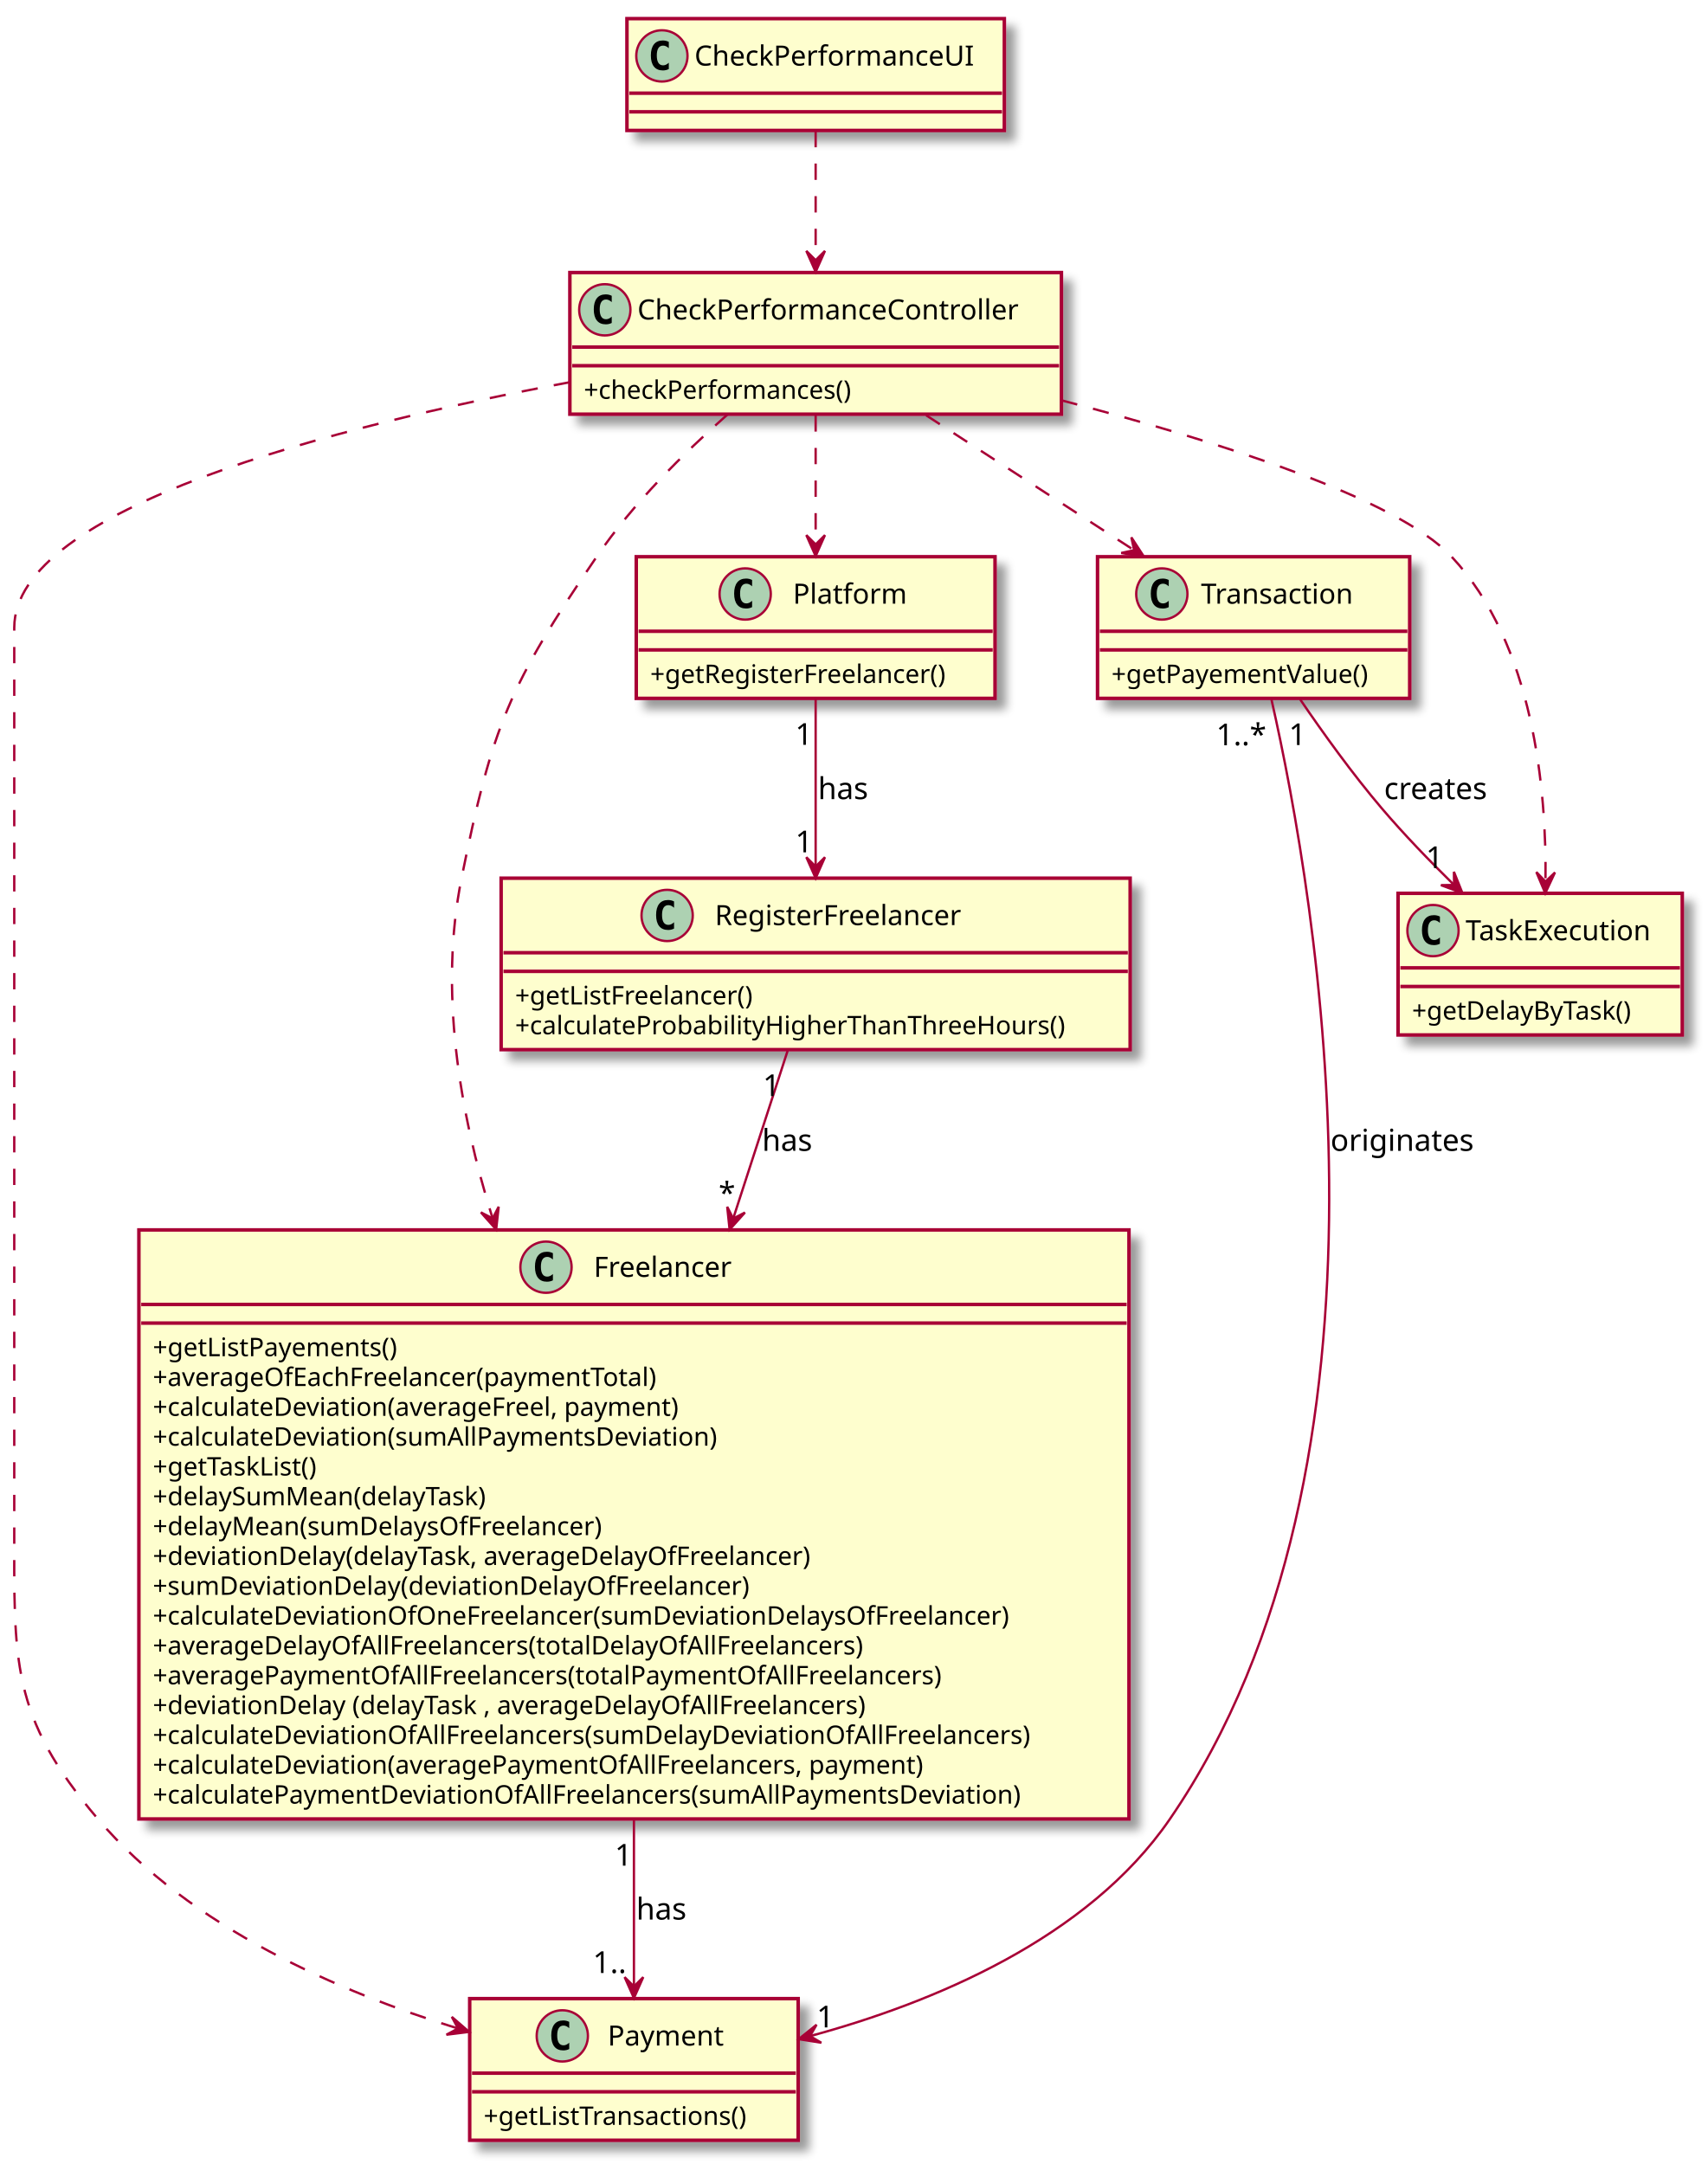
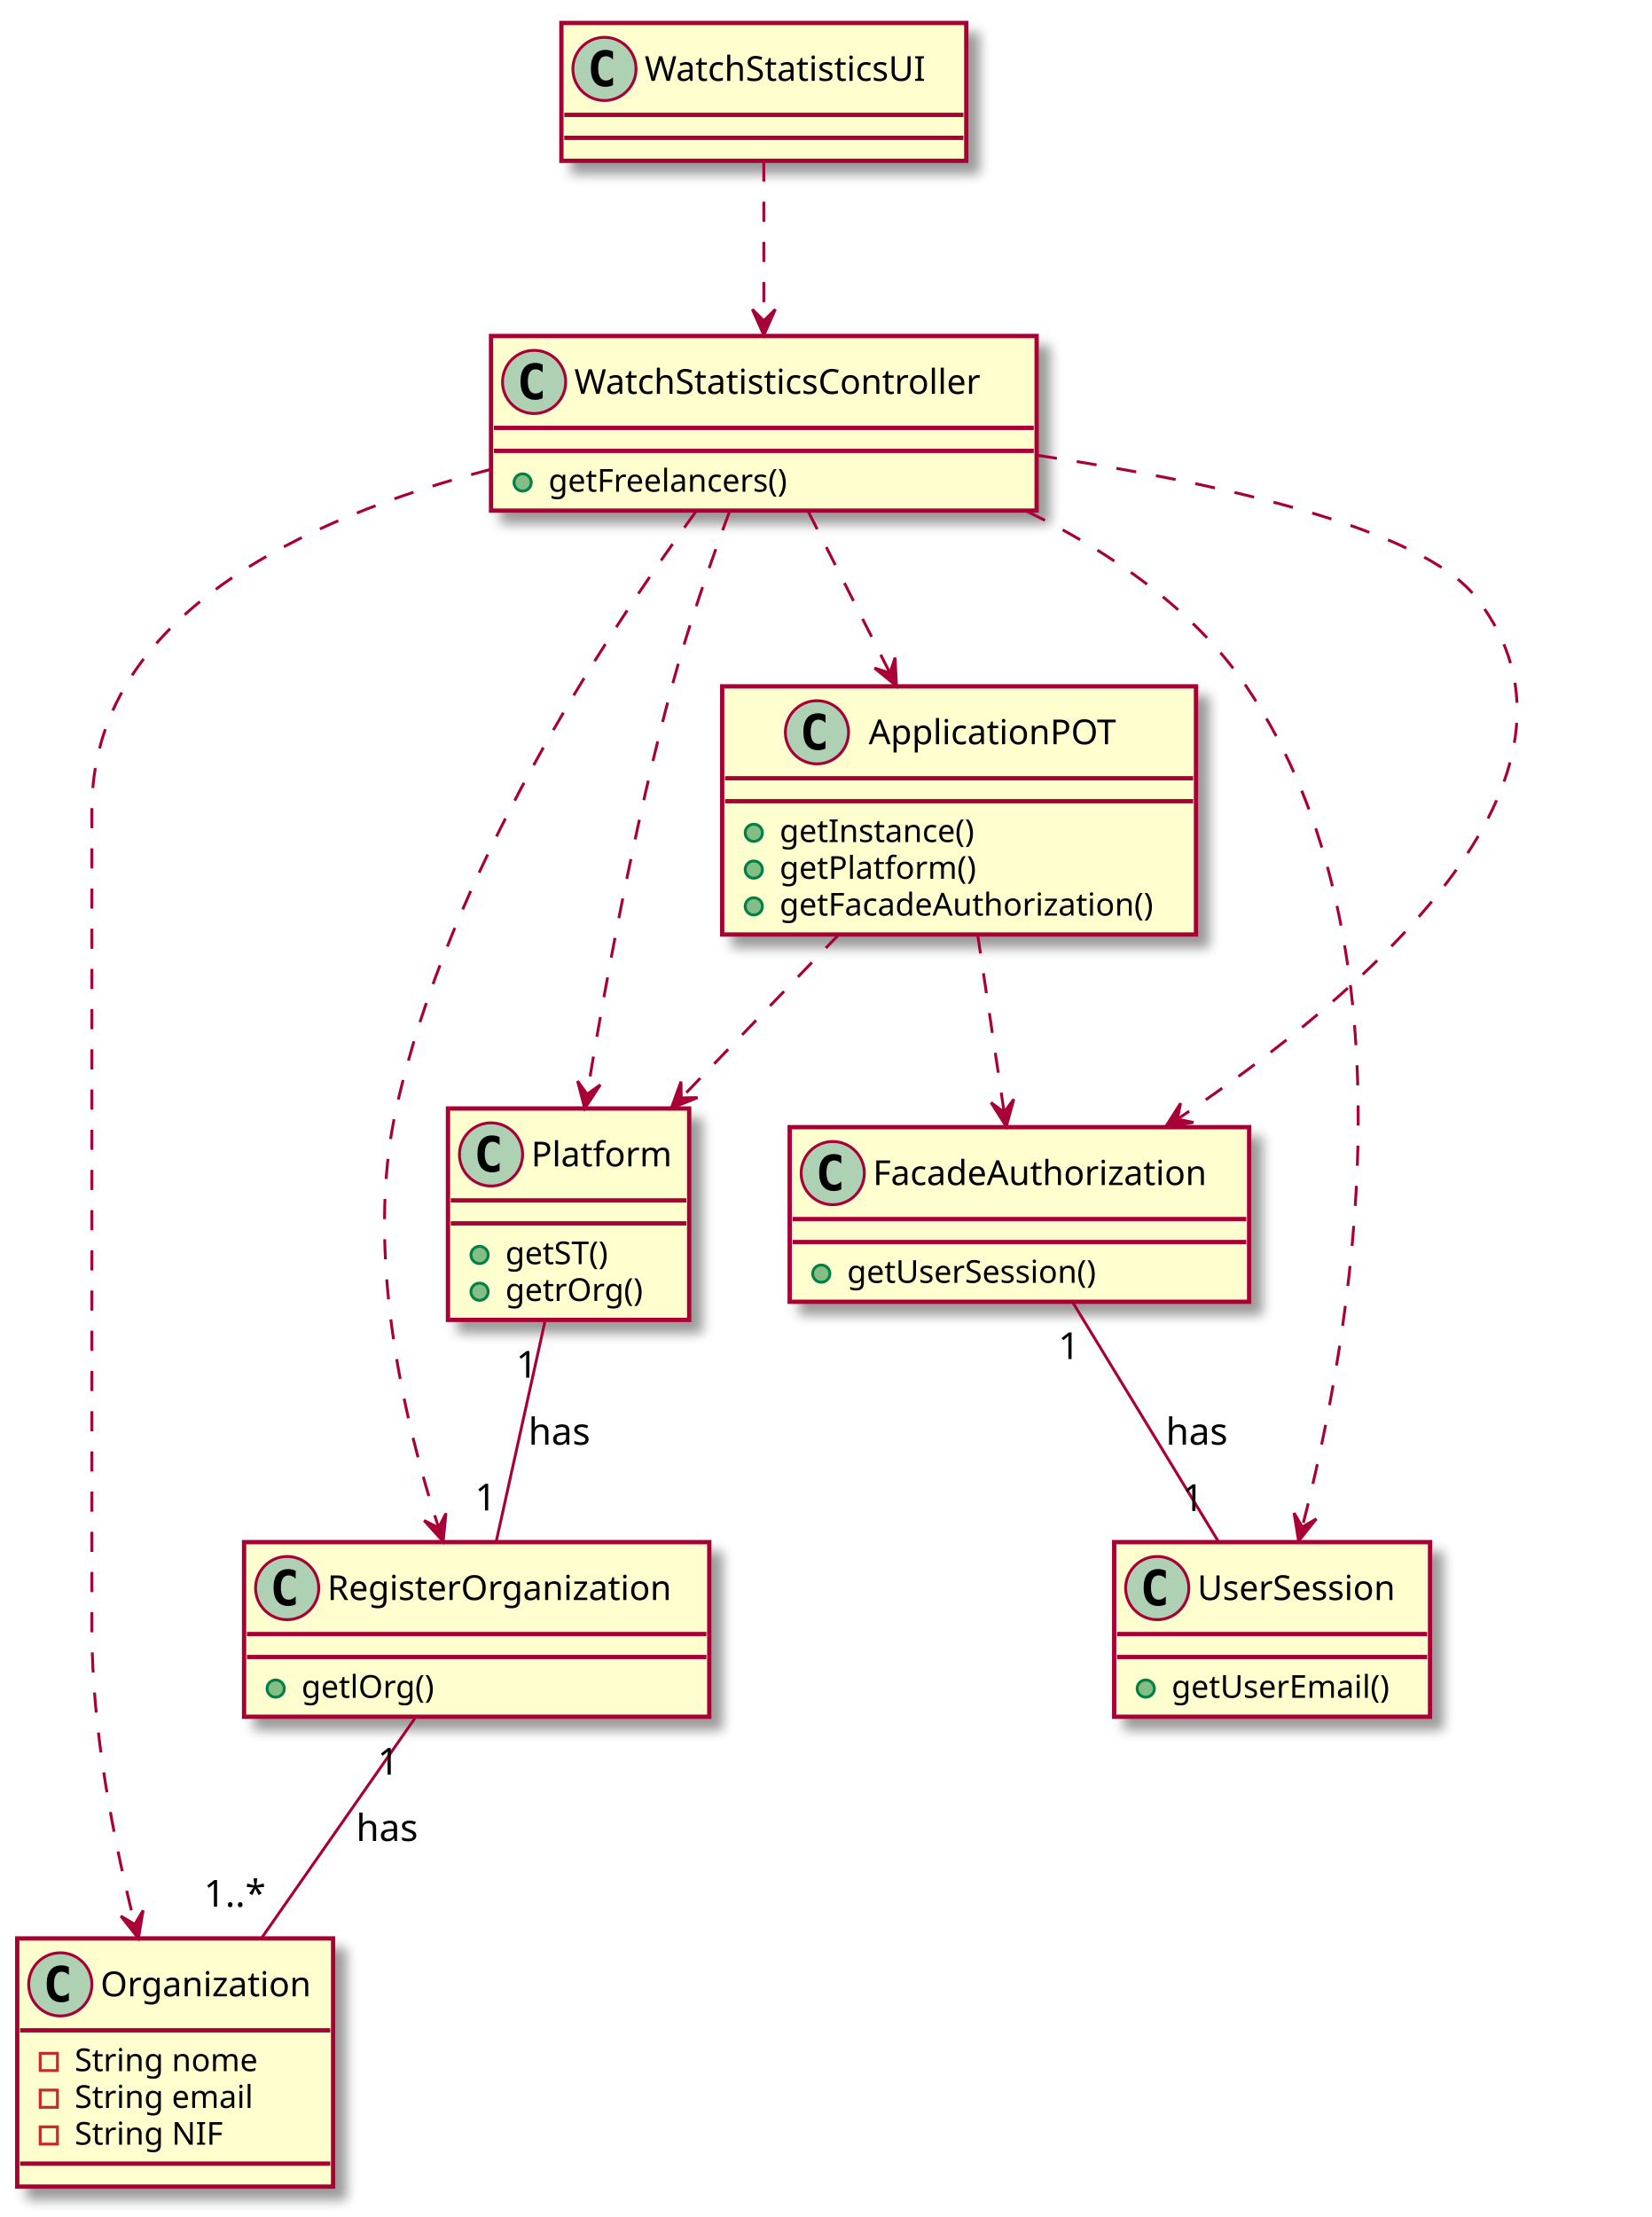
- <svg xmlns="http://www.w3.org/2000/svg" contentScriptType="application/ecmascript" contentStyleType="text/css" height="929px" preserveAspectRatio="none" style="width:733px;height:929px;" version="1.1" viewBox="0 0 733 929" width="733px" zoomAndPan="magnify">
+ <svg xmlns="http://www.w3.org/2000/svg" contentScriptType="application/ecmascript" contentStyleType="text/css" height="772px" preserveAspectRatio="none" style="width:575px;height:772px;" version="1.1" viewBox="0 0 575 772" width="575px" zoomAndPan="magnify">
  <defs>
-     <filter height="300%" id="fhazi35cnvk7c" width="300%" x="-1" y="-1">
+     <filter height="300%" id="f1kjpaktyx1qmf" width="300%" x="-1" y="-1">
      <feGaussianBlur result="blurOut" stdDeviation="2.0" />
      <feColorMatrix in="blurOut" result="blurOut2" type="matrix" values="0 0 0 0 0 0 0 0 0 0 0 0 0 0 0 0 0 0 .4 0" />
      <feOffset dx="4.0" dy="4.0" in="blurOut2" result="blurOut3" />
      <feBlend in="SourceGraphic" in2="blurOut3" mode="normal" />
    </filter>
  </defs>
  <g>
-     <rect fill="#FEFECE" filter="url(#fhazi35cnvk7c)" height="48" id="CheckPerformanceUI" style="stroke: #A80036; stroke-width: 1.5;" width="162" x="269.119" y="8" />
-     <ellipse cx="284.119" cy="24" fill="#ADD1B2" rx="11" ry="11" style="stroke: #A80036; stroke-width: 1.0;" />
-     <path d="M287.087,29.641 Q286.509,29.938 285.869,30.086 Q285.228,30.234 284.525,30.234 Q282.025,30.234 280.705,28.586 Q279.384,26.938 279.384,23.812 Q279.384,20.688 280.705,19.031 Q282.025,17.375 284.525,17.375 Q285.228,17.375 285.877,17.531 Q286.525,17.688 287.087,17.984 L287.087,20.703 Q286.462,20.125 285.869,19.852 Q285.275,19.578 284.65,19.578 Q283.306,19.578 282.619,20.648 Q281.931,21.719 281.931,23.812 Q281.931,25.906 282.619,26.977 Q283.306,28.047 284.65,28.047 Q285.275,28.047 285.869,27.773 Q286.462,27.5 287.087,26.922 L287.087,29.641 Z " />
-     <text fill="#000000" font-family="sans-serif" font-size="12" lengthAdjust="spacingAndGlyphs" textLength="130" x="298.119" y="28.154">CheckPerformanceUI</text>
-     <line style="stroke: #A80036; stroke-width: 1.5;" x1="270.119" x2="430.119" y1="40" y2="40" />
-     <line style="stroke: #A80036; stroke-width: 1.5;" x1="270.119" x2="430.119" y1="48" y2="48" />
-     <rect fill="#FEFECE" filter="url(#fhazi35cnvk7c)" height="60.805" id="CheckPerformanceController" style="stroke: #A80036; stroke-width: 1.5;" width="211" x="244.619" y="117" />
-     <ellipse cx="259.619" cy="133" fill="#ADD1B2" rx="11" ry="11" style="stroke: #A80036; stroke-width: 1.0;" />
-     <path d="M262.587,138.641 Q262.009,138.938 261.369,139.086 Q260.728,139.234 260.025,139.234 Q257.525,139.234 256.205,137.586 Q254.884,135.938 254.884,132.812 Q254.884,129.688 256.205,128.031 Q257.525,126.375 260.025,126.375 Q260.728,126.375 261.377,126.531 Q262.025,126.688 262.587,126.984 L262.587,129.703 Q261.962,129.125 261.369,128.852 Q260.775,128.578 260.15,128.578 Q258.806,128.578 258.119,129.648 Q257.431,130.719 257.431,132.812 Q257.431,134.906 258.119,135.977 Q258.806,137.047 260.15,137.047 Q260.775,137.047 261.369,136.773 Q261.962,136.5 262.587,135.922 L262.587,138.641 Z " />
-     <text fill="#000000" font-family="sans-serif" font-size="12" lengthAdjust="spacingAndGlyphs" textLength="179" x="273.619" y="137.154">CheckPerformanceController</text>
-     <line style="stroke: #A80036; stroke-width: 1.5;" x1="245.619" x2="454.619" y1="149" y2="149" />
-     <line style="stroke: #A80036; stroke-width: 1.5;" x1="245.619" x2="454.619" y1="157" y2="157" />
-     <text fill="#000000" font-family="sans-serif" font-size="11" lengthAdjust="spacingAndGlyphs" textLength="129" x="250.619" y="171.21">+checkPerformances()</text>
-     <rect fill="#FEFECE" filter="url(#fhazi35cnvk7c)" height="60.805" id="Platform" style="stroke: #A80036; stroke-width: 1.5;" width="154" x="273.119" y="239" />
-     <ellipse cx="319.869" cy="255" fill="#ADD1B2" rx="11" ry="11" style="stroke: #A80036; stroke-width: 1.0;" />
-     <path d="M322.837,260.641 Q322.259,260.938 321.619,261.086 Q320.978,261.234 320.275,261.234 Q317.775,261.234 316.455,259.586 Q315.134,257.938 315.134,254.812 Q315.134,251.688 316.455,250.031 Q317.775,248.375 320.275,248.375 Q320.978,248.375 321.627,248.531 Q322.275,248.688 322.837,248.984 L322.837,251.703 Q322.212,251.125 321.619,250.852 Q321.025,250.578 320.4,250.578 Q319.056,250.578 318.369,251.648 Q317.681,252.719 317.681,254.812 Q317.681,256.906 318.369,257.977 Q319.056,259.047 320.4,259.047 Q321.025,259.047 321.619,258.773 Q322.212,258.5 322.837,257.922 L322.837,260.641 Z " />
-     <text fill="#000000" font-family="sans-serif" font-size="12" lengthAdjust="spacingAndGlyphs" textLength="52" x="340.369" y="259.154">Platform</text>
-     <line style="stroke: #A80036; stroke-width: 1.5;" x1="274.119" x2="426.119" y1="271" y2="271" />
-     <line style="stroke: #A80036; stroke-width: 1.5;" x1="274.119" x2="426.119" y1="279" y2="279" />
-     <text fill="#000000" font-family="sans-serif" font-size="11" lengthAdjust="spacingAndGlyphs" textLength="142" x="279.119" y="293.21">+getRegisterFreelancer()</text>
-     <rect fill="#FEFECE" filter="url(#fhazi35cnvk7c)" height="73.609" id="RegisterFreelancer" style="stroke: #A80036; stroke-width: 1.5;" width="270" x="215.119" y="377" />
-     <ellipse cx="286.369" cy="393" fill="#ADD1B2" rx="11" ry="11" style="stroke: #A80036; stroke-width: 1.0;" />
-     <path d="M289.337,398.641 Q288.759,398.938 288.119,399.086 Q287.478,399.234 286.775,399.234 Q284.275,399.234 282.955,397.586 Q281.634,395.938 281.634,392.812 Q281.634,389.688 282.955,388.031 Q284.275,386.375 286.775,386.375 Q287.478,386.375 288.127,386.531 Q288.775,386.688 289.337,386.984 L289.337,389.703 Q288.712,389.125 288.119,388.852 Q287.525,388.578 286.9,388.578 Q285.556,388.578 284.869,389.648 Q284.181,390.719 284.181,392.812 Q284.181,394.906 284.869,395.977 Q285.556,397.047 286.9,397.047 Q287.525,397.047 288.119,396.773 Q288.712,396.5 289.337,395.922 L289.337,398.641 Z " />
-     <text fill="#000000" font-family="sans-serif" font-size="12" lengthAdjust="spacingAndGlyphs" textLength="119" x="306.869" y="397.154">RegisterFreelancer</text>
-     <line style="stroke: #A80036; stroke-width: 1.5;" x1="216.119" x2="484.119" y1="409" y2="409" />
-     <line style="stroke: #A80036; stroke-width: 1.5;" x1="216.119" x2="484.119" y1="417" y2="417" />
-     <text fill="#000000" font-family="sans-serif" font-size="11" lengthAdjust="spacingAndGlyphs" textLength="115" x="221.119" y="431.21">+getListFreelancer()</text>
-     <text fill="#000000" font-family="sans-serif" font-size="11" lengthAdjust="spacingAndGlyphs" textLength="258" x="221.119" y="444.015">+calculateProbabilityHigherThanThreeHours()</text>
-     <rect fill="#FEFECE" filter="url(#fhazi35cnvk7c)" height="60.805" id="Payment" style="stroke: #A80036; stroke-width: 1.5;" width="141" x="201.619" y="858" />
-     <ellipse cx="241.369" cy="874" fill="#ADD1B2" rx="11" ry="11" style="stroke: #A80036; stroke-width: 1.0;" />
-     <path d="M244.338,879.641 Q243.759,879.938 243.119,880.086 Q242.478,880.234 241.775,880.234 Q239.275,880.234 237.955,878.586 Q236.634,876.938 236.634,873.812 Q236.634,870.688 237.955,869.031 Q239.275,867.375 241.775,867.375 Q242.478,867.375 243.126,867.531 Q243.775,867.688 244.338,867.984 L244.338,870.703 Q243.713,870.125 243.119,869.852 Q242.525,869.578 241.9,869.578 Q240.556,869.578 239.869,870.648 Q239.181,871.719 239.181,873.812 Q239.181,875.906 239.869,876.977 Q240.556,878.047 241.9,878.047 Q242.525,878.047 243.119,877.773 Q243.713,877.5 244.338,876.922 L244.338,879.641 Z " />
-     <text fill="#000000" font-family="sans-serif" font-size="12" lengthAdjust="spacingAndGlyphs" textLength="54" x="260.869" y="878.154">Payment</text>
-     <line style="stroke: #A80036; stroke-width: 1.5;" x1="202.619" x2="341.619" y1="890" y2="890" />
-     <line style="stroke: #A80036; stroke-width: 1.5;" x1="202.619" x2="341.619" y1="898" y2="898" />
-     <text fill="#000000" font-family="sans-serif" font-size="11" lengthAdjust="spacingAndGlyphs" textLength="129" x="207.619" y="912.21">+getListTransactions()</text>
-     <rect fill="#FEFECE" filter="url(#fhazi35cnvk7c)" height="60.805" id="Transaction" style="stroke: #A80036; stroke-width: 1.5;" width="134" x="471.119" y="239" />
-     <ellipse cx="498.719" cy="255" fill="#ADD1B2" rx="11" ry="11" style="stroke: #A80036; stroke-width: 1.0;" />
-     <path d="M501.688,260.641 Q501.109,260.938 500.469,261.086 Q499.828,261.234 499.125,261.234 Q496.625,261.234 495.305,259.586 Q493.984,257.938 493.984,254.812 Q493.984,251.688 495.305,250.031 Q496.625,248.375 499.125,248.375 Q499.828,248.375 500.476,248.531 Q501.125,248.688 501.688,248.984 L501.688,251.703 Q501.062,251.125 500.469,250.852 Q499.875,250.578 499.25,250.578 Q497.906,250.578 497.219,251.648 Q496.531,252.719 496.531,254.812 Q496.531,256.906 497.219,257.977 Q497.906,259.047 499.25,259.047 Q499.875,259.047 500.469,258.773 Q501.062,258.5 501.688,257.922 L501.688,260.641 Z " />
-     <text fill="#000000" font-family="sans-serif" font-size="12" lengthAdjust="spacingAndGlyphs" textLength="74" x="515.519" y="259.154">Transaction</text>
-     <line style="stroke: #A80036; stroke-width: 1.5;" x1="472.119" x2="604.119" y1="271" y2="271" />
-     <line style="stroke: #A80036; stroke-width: 1.5;" x1="472.119" x2="604.119" y1="279" y2="279" />
-     <text fill="#000000" font-family="sans-serif" font-size="11" lengthAdjust="spacingAndGlyphs" textLength="122" x="477.119" y="293.21">+getPayementValue()</text>
-     <rect fill="#FEFECE" filter="url(#fhazi35cnvk7c)" height="252.875" id="Freelancer" style="stroke: #A80036; stroke-width: 1.5;" width="425" x="59.619" y="528" />
-     <ellipse cx="234.369" cy="544" fill="#ADD1B2" rx="11" ry="11" style="stroke: #A80036; stroke-width: 1.0;" />
-     <path d="M237.338,549.641 Q236.759,549.938 236.119,550.086 Q235.478,550.234 234.775,550.234 Q232.275,550.234 230.955,548.586 Q229.634,546.938 229.634,543.812 Q229.634,540.688 230.955,539.031 Q232.275,537.375 234.775,537.375 Q235.478,537.375 236.126,537.531 Q236.775,537.688 237.338,537.984 L237.338,540.703 Q236.713,540.125 236.119,539.852 Q235.525,539.578 234.9,539.578 Q233.556,539.578 232.869,540.648 Q232.181,541.719 232.181,543.812 Q232.181,545.906 232.869,546.977 Q233.556,548.047 234.9,548.047 Q235.525,548.047 236.119,547.773 Q236.713,547.5 237.338,546.922 L237.338,549.641 Z " />
-     <text fill="#000000" font-family="sans-serif" font-size="12" lengthAdjust="spacingAndGlyphs" textLength="67" x="254.869" y="548.154">Freelancer</text>
-     <line style="stroke: #A80036; stroke-width: 1.5;" x1="60.619" x2="483.619" y1="560" y2="560" />
-     <line style="stroke: #A80036; stroke-width: 1.5;" x1="60.619" x2="483.619" y1="568" y2="568" />
-     <text fill="#000000" font-family="sans-serif" font-size="11" lengthAdjust="spacingAndGlyphs" textLength="118" x="65.619" y="582.21">+getListPayements()</text>
-     <text fill="#000000" font-family="sans-serif" font-size="11" lengthAdjust="spacingAndGlyphs" textLength="240" x="65.619" y="595.015">+averageOfEachFreelancer(paymentTotal)</text>
-     <text fill="#000000" font-family="sans-serif" font-size="11" lengthAdjust="spacingAndGlyphs" textLength="250" x="65.619" y="607.82">+calculateDeviation(averageFreel, payment)</text>
-     <text fill="#000000" font-family="sans-serif" font-size="11" lengthAdjust="spacingAndGlyphs" textLength="265" x="65.619" y="620.625">+calculateDeviation(sumAllPaymentsDeviation)</text>
-     <text fill="#000000" font-family="sans-serif" font-size="11" lengthAdjust="spacingAndGlyphs" textLength="82" x="65.619" y="633.429">+getTaskList()</text>
-     <text fill="#000000" font-family="sans-serif" font-size="11" lengthAdjust="spacingAndGlyphs" textLength="160" x="65.619" y="646.234">+delaySumMean(delayTask)</text>
-     <text fill="#000000" font-family="sans-serif" font-size="11" lengthAdjust="spacingAndGlyphs" textLength="213" x="65.619" y="659.039">+delayMean(sumDelaysOfFreelancer)</text>
-     <text fill="#000000" font-family="sans-serif" font-size="11" lengthAdjust="spacingAndGlyphs" textLength="314" x="65.619" y="671.843">+deviationDelay(delayTask, averageDelayOfFreelancer)</text>
-     <text fill="#000000" font-family="sans-serif" font-size="11" lengthAdjust="spacingAndGlyphs" textLength="280" x="65.619" y="684.648">+sumDeviationDelay(deviationDelayOfFreelancer)</text>
-     <text fill="#000000" font-family="sans-serif" font-size="11" lengthAdjust="spacingAndGlyphs" textLength="403" x="65.619" y="697.453">+calculateDeviationOfOneFreelancer(sumDeviationDelaysOfFreelancer)</text>
-     <text fill="#000000" font-family="sans-serif" font-size="11" lengthAdjust="spacingAndGlyphs" textLength="336" x="65.619" y="710.257">+averageDelayOfAllFreelancers(totalDelayOfAllFreelancers)</text>
-     <text fill="#000000" font-family="sans-serif" font-size="11" lengthAdjust="spacingAndGlyphs" textLength="372" x="65.619" y="723.062">+averagePaymentOfAllFreelancers(totalPaymentOfAllFreelancers)</text>
-     <text fill="#000000" font-family="sans-serif" font-size="11" lengthAdjust="spacingAndGlyphs" textLength="342" x="65.619" y="735.867">+deviationDelay (delayTask , averageDelayOfAllFreelancers)</text>
-     <text fill="#000000" font-family="sans-serif" font-size="11" lengthAdjust="spacingAndGlyphs" textLength="413" x="65.619" y="748.671">+calculateDeviationOfAllFreelancers(sumDelayDeviationOfAllFreelancers)</text>
-     <text fill="#000000" font-family="sans-serif" font-size="11" lengthAdjust="spacingAndGlyphs" textLength="364" x="65.619" y="761.476">+calculateDeviation(averagePaymentOfAllFreelancers, payment)</text>
-     <text fill="#000000" font-family="sans-serif" font-size="11" lengthAdjust="spacingAndGlyphs" textLength="407" x="65.619" y="774.281">+calculatePaymentDeviationOfAllFreelancers(sumAllPaymentsDeviation)</text>
-     <rect fill="#FEFECE" filter="url(#fhazi35cnvk7c)" height="60.805" id="TaskExecution" style="stroke: #A80036; stroke-width: 1.5;" width="122" x="600.119" y="383.5" />
-     <ellipse cx="615.119" cy="399.5" fill="#ADD1B2" rx="11" ry="11" style="stroke: #A80036; stroke-width: 1.0;" />
-     <path d="M618.087,405.141 Q617.509,405.438 616.869,405.586 Q616.228,405.734 615.525,405.734 Q613.025,405.734 611.705,404.086 Q610.384,402.438 610.384,399.312 Q610.384,396.188 611.705,394.531 Q613.025,392.875 615.525,392.875 Q616.228,392.875 616.876,393.031 Q617.525,393.188 618.087,393.484 L618.087,396.203 Q617.462,395.625 616.869,395.352 Q616.275,395.078 615.65,395.078 Q614.306,395.078 613.619,396.148 Q612.931,397.219 612.931,399.312 Q612.931,401.406 613.619,402.477 Q614.306,403.547 615.65,403.547 Q616.275,403.547 616.869,403.273 Q617.462,403 618.087,402.422 L618.087,405.141 Z " />
-     <text fill="#000000" font-family="sans-serif" font-size="12" lengthAdjust="spacingAndGlyphs" textLength="90" x="629.119" y="403.654">TaskExecution</text>
-     <line style="stroke: #A80036; stroke-width: 1.5;" x1="601.119" x2="721.119" y1="415.5" y2="415.5" />
-     <line style="stroke: #A80036; stroke-width: 1.5;" x1="601.119" x2="721.119" y1="423.5" y2="423.5" />
-     <text fill="#000000" font-family="sans-serif" font-size="11" lengthAdjust="spacingAndGlyphs" textLength="107" x="606.119" y="437.71">+getDelayByTask()</text>
-     <path d="M350.119,56.213 C350.119,72.159 350.119,93.325 350.119,111.262 " fill="none" id="CheckPerformanceUI-&gt;CheckPerformanceController" style="stroke: #A80036; stroke-width: 1.0; stroke-dasharray: 7.0,7.0;" />
-     <polygon fill="#A80036" points="350.119,116.715,354.119,107.715,350.119,111.715,346.119,107.715,350.119,116.715" style="stroke: #A80036; stroke-width: 1.0;" />
-     <path d="M350.119,178.286 C350.119,195.046 350.119,215.878 350.119,233.4 " fill="none" id="CheckPerformanceController-&gt;Platform" style="stroke: #A80036; stroke-width: 1.0; stroke-dasharray: 7.0,7.0;" />
-     <polygon fill="#A80036" points="350.119,238.724,354.119,229.724,350.119,233.724,346.119,229.724,350.119,238.724" style="stroke: #A80036; stroke-width: 1.0;" />
-     <path d="M244.57,164.094 C143.449,183.06 6.119,218.252 6.119,269.5 C6.119,269.5 6.119,269.5 6.119,654.5 C6.119,712.955 4.22,736.496 42.119,781 C81.776,827.569 146.025,855.239 196.55,870.815 " fill="none" id="CheckPerformanceController-&gt;Payment" style="stroke: #A80036; stroke-width: 1.0; stroke-dasharray: 7.0,7.0;" />
-     <polygon fill="#A80036" points="201.396,872.285,193.945,865.844,196.611,870.833,191.622,873.5,201.396,872.285" style="stroke: #A80036; stroke-width: 1.0;" />
-     <path d="M397.559,178.286 C424.714,195.908 458.805,218.031 486.613,236.076 " fill="none" id="CheckPerformanceController-&gt;Transaction" style="stroke: #A80036; stroke-width: 1.0; stroke-dasharray: 7.0,7.0;" />
-     <polygon fill="#A80036" points="491.019,238.936,485.647,230.681,486.825,236.214,481.292,237.392,491.019,238.936" style="stroke: #A80036; stroke-width: 1.0;" />
-     <path d="M312.217,178.004 C293.49,194.544 271.642,216.231 256.119,239 C218.642,293.971 211.267,311.782 198.119,377 C188.445,424.984 197.073,476.976 211.389,522.844 " fill="none" id="CheckPerformanceController-&gt;Freelancer" style="stroke: #A80036; stroke-width: 1.0; stroke-dasharray: 7.0,7.0;" />
-     <polygon fill="#A80036" points="212.976,527.833,214.06,518.044,211.461,523.068,206.436,520.469,212.976,527.833" style="stroke: #A80036; stroke-width: 1.0;" />
-     <path d="M455.627,171.853 C522.053,189.203 599.542,213.825 623.119,239 C658.406,276.68 663.904,339.102 663.411,378.319 " fill="none" id="CheckPerformanceController-&gt;TaskExecution" style="stroke: #A80036; stroke-width: 1.0; stroke-dasharray: 7.0,7.0;" />
-     <polygon fill="#A80036" points="663.311,383.457,667.486,374.537,663.409,378.458,659.488,374.38,663.311,383.457" style="stroke: #A80036; stroke-width: 1.0;" />
-     <path d="M350.119,300.145 C350.119,321.017 350.119,348.917 350.119,371.874 " fill="none" id="Platform-&gt;RegisterFreelancer" style="stroke: #A80036; stroke-width: 1.0;" />
-     <polygon fill="#A80036" points="350.119,376.993,354.119,367.993,350.119,371.993,346.119,367.993,350.119,376.993" style="stroke: #A80036; stroke-width: 1.0;" />
-     <text fill="#000000" font-family="sans-serif" font-size="13" lengthAdjust="spacingAndGlyphs" textLength="23" x="351.119" y="343.067">has</text>
-     <text fill="#000000" font-family="sans-serif" font-size="13" lengthAdjust="spacingAndGlyphs" textLength="8" x="341.331" y="319.754">1</text>
-     <text fill="#000000" font-family="sans-serif" font-size="13" lengthAdjust="spacingAndGlyphs" textLength="8" x="341.381" y="365.902">1</text>
-     <path d="M338.102,451.051 C331.685,470.836 323.357,496.514 314.791,522.927 " fill="none" id="RegisterFreelancer-&gt;Freelancer" style="stroke: #A80036; stroke-width: 1.0;" />
-     <polygon fill="#A80036" points="313.189,527.867,319.771,520.54,314.732,523.111,312.161,518.072,313.189,527.867" style="stroke: #A80036; stroke-width: 1.0;" />
-     <text fill="#000000" font-family="sans-serif" font-size="13" lengthAdjust="spacingAndGlyphs" textLength="23" x="327.119" y="494.067">has</text>
-     <text fill="#000000" font-family="sans-serif" font-size="13" lengthAdjust="spacingAndGlyphs" textLength="8" x="327.449" y="470.54">1</text>
-     <text fill="#000000" font-family="sans-serif" font-size="13" lengthAdjust="spacingAndGlyphs" textLength="7" x="308.478" y="516.768">*</text>
-     <path d="M272.119,781.088 C272.119,807.383 272.119,833.028 272.119,852.661 " fill="none" id="Freelancer-&gt;Payment" style="stroke: #A80036; stroke-width: 1.0;" />
-     <polygon fill="#A80036" points="272.119,857.777,276.119,848.777,272.119,852.777,268.119,848.777,272.119,857.777" style="stroke: #A80036; stroke-width: 1.0;" />
-     <text fill="#000000" font-family="sans-serif" font-size="13" lengthAdjust="spacingAndGlyphs" textLength="23" x="273.119" y="824.067">has</text>
-     <text fill="#000000" font-family="sans-serif" font-size="13" lengthAdjust="spacingAndGlyphs" textLength="8" x="263.887" y="800.914">1</text>
-     <text fill="#000000" font-family="sans-serif" font-size="13" lengthAdjust="spacingAndGlyphs" textLength="16" x="254.469" y="846.994">1..</text>
-     <path d="M545.785,300.299 C565.101,385.514 607.09,628.194 502.119,781 C466.82,832.385 400.319,859.804 347.868,874.055 " fill="none" id="Transaction-&gt;Payment" style="stroke: #A80036; stroke-width: 1.0;" />
-     <polygon fill="#A80036" points="342.838,875.393,352.564,876.944,347.67,874.107,350.507,869.213,342.838,875.393" style="stroke: #A80036; stroke-width: 1.0;" />
-     <text fill="#000000" font-family="sans-serif" font-size="13" lengthAdjust="spacingAndGlyphs" textLength="63" x="571.119" y="494.067">originates</text>
-     <text fill="#000000" font-family="sans-serif" font-size="13" lengthAdjust="spacingAndGlyphs" textLength="23" x="522.03" y="319.939">1..*</text>
-     <text fill="#000000" font-family="sans-serif" font-size="13" lengthAdjust="spacingAndGlyphs" textLength="8" x="350.543" y="870.352">1</text>
-     <path d="M558.091,300.23 C568.046,314.847 580.609,332.298 593.119,347 C602.588,358.129 613.601,369.54 623.971,379.719 " fill="none" id="Transaction-&gt;TaskExecution" style="stroke: #A80036; stroke-width: 1.0;" />
-     <polygon fill="#A80036" points="627.759,383.41,624.106,374.264,624.178,379.92,618.522,379.993,627.759,383.41" style="stroke: #A80036; stroke-width: 1.0;" />
-     <text fill="#000000" font-family="sans-serif" font-size="13" lengthAdjust="spacingAndGlyphs" textLength="48" x="594.119" y="343.067">creates</text>
-     <text fill="#000000" font-family="sans-serif" font-size="13" lengthAdjust="spacingAndGlyphs" textLength="8" x="553.236" y="319.856">1</text>
-     <text fill="#000000" font-family="sans-serif" font-size="13" lengthAdjust="spacingAndGlyphs" textLength="8" x="612.053" y="372.655">1</text>
+     <rect fill="#FEFECE" filter="url(#f1kjpaktyx1qmf)" height="48" id="WatchStatisticsUI" style="stroke: #A80036; stroke-width: 1.5;" width="141" x="195.5" y="8" />
+     <ellipse cx="210.5" cy="24" fill="#ADD1B2" rx="11" ry="11" style="stroke: #A80036; stroke-width: 1.0;" />
+     <path d="M213.469,29.641 Q212.891,29.938 212.25,30.086 Q211.609,30.234 210.906,30.234 Q208.406,30.234 207.086,28.586 Q205.766,26.938 205.766,23.812 Q205.766,20.688 207.086,19.031 Q208.406,17.375 210.906,17.375 Q211.609,17.375 212.258,17.531 Q212.906,17.688 213.469,17.984 L213.469,20.703 Q212.844,20.125 212.25,19.852 Q211.656,19.578 211.031,19.578 Q209.688,19.578 209,20.648 Q208.312,21.719 208.312,23.812 Q208.312,25.906 209,26.977 Q209.688,28.047 211.031,28.047 Q211.656,28.047 212.25,27.773 Q212.844,27.5 213.469,26.922 L213.469,29.641 Z " />
+     <text fill="#000000" font-family="sans-serif" font-size="12" lengthAdjust="spacingAndGlyphs" textLength="109" x="224.5" y="28.154">WatchStatisticsUI</text>
+     <line style="stroke: #A80036; stroke-width: 1.5;" x1="196.5" x2="335.5" y1="40" y2="40" />
+     <line style="stroke: #A80036; stroke-width: 1.5;" x1="196.5" x2="335.5" y1="48" y2="48" />
+     <rect fill="#FEFECE" filter="url(#f1kjpaktyx1qmf)" height="60.805" id="WatchStatisticsController" style="stroke: #A80036; stroke-width: 1.5;" width="190" x="171" y="117" />
+     <ellipse cx="186" cy="133" fill="#ADD1B2" rx="11" ry="11" style="stroke: #A80036; stroke-width: 1.0;" />
+     <path d="M188.969,138.641 Q188.391,138.938 187.75,139.086 Q187.109,139.234 186.406,139.234 Q183.906,139.234 182.586,137.586 Q181.266,135.938 181.266,132.812 Q181.266,129.688 182.586,128.031 Q183.906,126.375 186.406,126.375 Q187.109,126.375 187.758,126.531 Q188.406,126.688 188.969,126.984 L188.969,129.703 Q188.344,129.125 187.75,128.852 Q187.156,128.578 186.531,128.578 Q185.188,128.578 184.5,129.648 Q183.812,130.719 183.812,132.812 Q183.812,134.906 184.5,135.977 Q185.188,137.047 186.531,137.047 Q187.156,137.047 187.75,136.773 Q188.344,136.5 188.969,135.922 L188.969,138.641 Z " />
+     <text fill="#000000" font-family="sans-serif" font-size="12" lengthAdjust="spacingAndGlyphs" textLength="158" x="200" y="137.154">WatchStatisticsController</text>
+     <line style="stroke: #A80036; stroke-width: 1.5;" x1="172" x2="360" y1="149" y2="149" />
+     <line style="stroke: #A80036; stroke-width: 1.5;" x1="172" x2="360" y1="157" y2="157" />
+     <ellipse cx="182" cy="168" fill="#84BE84" rx="3" ry="3" style="stroke: #038048; stroke-width: 1.0;" />
+     <text fill="#000000" font-family="sans-serif" font-size="11" lengthAdjust="spacingAndGlyphs" textLength="93" x="191" y="171.21">getFreelancers()</text>
+     <rect fill="#FEFECE" filter="url(#f1kjpaktyx1qmf)" height="86.414" id="ApplicationPOT" style="stroke: #A80036; stroke-width: 1.5;" width="165" x="251.5" y="239" />
+     <ellipse cx="284.5" cy="255" fill="#ADD1B2" rx="11" ry="11" style="stroke: #A80036; stroke-width: 1.0;" />
+     <path d="M287.469,260.641 Q286.891,260.938 286.25,261.086 Q285.609,261.234 284.906,261.234 Q282.406,261.234 281.086,259.586 Q279.766,257.938 279.766,254.812 Q279.766,251.688 281.086,250.031 Q282.406,248.375 284.906,248.375 Q285.609,248.375 286.258,248.531 Q286.906,248.688 287.469,248.984 L287.469,251.703 Q286.844,251.125 286.25,250.852 Q285.656,250.578 285.031,250.578 Q283.688,250.578 283,251.648 Q282.312,252.719 282.312,254.812 Q282.312,256.906 283,257.977 Q283.688,259.047 285.031,259.047 Q285.656,259.047 286.25,258.773 Q286.844,258.5 287.469,257.922 L287.469,260.641 Z " />
+     <text fill="#000000" font-family="sans-serif" font-size="12" lengthAdjust="spacingAndGlyphs" textLength="93" x="302.5" y="259.154">ApplicationPOT</text>
+     <line style="stroke: #A80036; stroke-width: 1.5;" x1="252.5" x2="415.5" y1="271" y2="271" />
+     <line style="stroke: #A80036; stroke-width: 1.5;" x1="252.5" x2="415.5" y1="279" y2="279" />
+     <ellipse cx="262.5" cy="290" fill="#84BE84" rx="3" ry="3" style="stroke: #038048; stroke-width: 1.0;" />
+     <text fill="#000000" font-family="sans-serif" font-size="11" lengthAdjust="spacingAndGlyphs" textLength="74" x="271.5" y="293.21">getInstance()</text>
+     <ellipse cx="262.5" cy="302.805" fill="#84BE84" rx="3" ry="3" style="stroke: #038048; stroke-width: 1.0;" />
+     <text fill="#000000" font-family="sans-serif" font-size="11" lengthAdjust="spacingAndGlyphs" textLength="74" x="271.5" y="306.015">getPlatform()</text>
+     <ellipse cx="262.5" cy="315.609" fill="#84BE84" rx="3" ry="3" style="stroke: #038048; stroke-width: 1.0;" />
+     <text fill="#000000" font-family="sans-serif" font-size="11" lengthAdjust="spacingAndGlyphs" textLength="139" x="271.5" y="318.82">getFacadeAuthorization()</text>
+     <rect fill="#FEFECE" filter="url(#f1kjpaktyx1qmf)" height="73.609" id="Platform" style="stroke: #A80036; stroke-width: 1.5;" width="84" x="156" y="386" />
+     <ellipse cx="171" cy="402" fill="#ADD1B2" rx="11" ry="11" style="stroke: #A80036; stroke-width: 1.0;" />
+     <path d="M173.969,407.641 Q173.391,407.938 172.75,408.086 Q172.109,408.234 171.406,408.234 Q168.906,408.234 167.586,406.586 Q166.266,404.938 166.266,401.812 Q166.266,398.688 167.586,397.031 Q168.906,395.375 171.406,395.375 Q172.109,395.375 172.758,395.531 Q173.406,395.688 173.969,395.984 L173.969,398.703 Q173.344,398.125 172.75,397.852 Q172.156,397.578 171.531,397.578 Q170.188,397.578 169.5,398.648 Q168.812,399.719 168.812,401.812 Q168.812,403.906 169.5,404.977 Q170.188,406.047 171.531,406.047 Q172.156,406.047 172.75,405.773 Q173.344,405.5 173.969,404.922 L173.969,407.641 Z " />
+     <text fill="#000000" font-family="sans-serif" font-size="12" lengthAdjust="spacingAndGlyphs" textLength="52" x="185" y="406.154">Platform</text>
+     <line style="stroke: #A80036; stroke-width: 1.5;" x1="157" x2="239" y1="418" y2="418" />
+     <line style="stroke: #A80036; stroke-width: 1.5;" x1="157" x2="239" y1="426" y2="426" />
+     <ellipse cx="167" cy="437" fill="#84BE84" rx="3" ry="3" style="stroke: #038048; stroke-width: 1.0;" />
+     <text fill="#000000" font-family="sans-serif" font-size="11" lengthAdjust="spacingAndGlyphs" textLength="41" x="176" y="440.21">getST()</text>
+     <ellipse cx="167" cy="449.805" fill="#84BE84" rx="3" ry="3" style="stroke: #038048; stroke-width: 1.0;" />
+     <text fill="#000000" font-family="sans-serif" font-size="11" lengthAdjust="spacingAndGlyphs" textLength="52" x="176" y="453.015">getrOrg()</text>
+     <rect fill="#FEFECE" filter="url(#f1kjpaktyx1qmf)" height="60.805" id="UserSession" style="stroke: #A80036; stroke-width: 1.5;" width="110" x="388" y="537" />
+     <ellipse cx="403" cy="553" fill="#ADD1B2" rx="11" ry="11" style="stroke: #A80036; stroke-width: 1.0;" />
+     <path d="M405.969,558.641 Q405.391,558.938 404.75,559.086 Q404.109,559.234 403.406,559.234 Q400.906,559.234 399.586,557.586 Q398.266,555.938 398.266,552.812 Q398.266,549.688 399.586,548.031 Q400.906,546.375 403.406,546.375 Q404.109,546.375 404.758,546.531 Q405.406,546.688 405.969,546.984 L405.969,549.703 Q405.344,549.125 404.75,548.852 Q404.156,548.578 403.531,548.578 Q402.188,548.578 401.5,549.648 Q400.812,550.719 400.812,552.812 Q400.812,554.906 401.5,555.977 Q402.188,557.047 403.531,557.047 Q404.156,557.047 404.75,556.773 Q405.344,556.5 405.969,555.922 L405.969,558.641 Z " />
+     <text fill="#000000" font-family="sans-serif" font-size="12" lengthAdjust="spacingAndGlyphs" textLength="78" x="417" y="557.154">UserSession</text>
+     <line style="stroke: #A80036; stroke-width: 1.5;" x1="389" x2="497" y1="569" y2="569" />
+     <line style="stroke: #A80036; stroke-width: 1.5;" x1="389" x2="497" y1="577" y2="577" />
+     <ellipse cx="399" cy="588" fill="#84BE84" rx="3" ry="3" style="stroke: #038048; stroke-width: 1.0;" />
+     <text fill="#000000" font-family="sans-serif" font-size="11" lengthAdjust="spacingAndGlyphs" textLength="84" x="408" y="591.21">getUserEmail()</text>
+     <rect fill="#FEFECE" filter="url(#f1kjpaktyx1qmf)" height="60.805" id="RegisterOrganization" style="stroke: #A80036; stroke-width: 1.5;" width="162" x="85" y="537" />
+     <ellipse cx="100" cy="553" fill="#ADD1B2" rx="11" ry="11" style="stroke: #A80036; stroke-width: 1.0;" />
+     <path d="M102.969,558.641 Q102.391,558.938 101.75,559.086 Q101.109,559.234 100.406,559.234 Q97.906,559.234 96.586,557.586 Q95.266,555.938 95.266,552.812 Q95.266,549.688 96.586,548.031 Q97.906,546.375 100.406,546.375 Q101.109,546.375 101.758,546.531 Q102.406,546.688 102.969,546.984 L102.969,549.703 Q102.344,549.125 101.75,548.852 Q101.156,548.578 100.531,548.578 Q99.188,548.578 98.5,549.648 Q97.812,550.719 97.812,552.812 Q97.812,554.906 98.5,555.977 Q99.188,557.047 100.531,557.047 Q101.156,557.047 101.75,556.773 Q102.344,556.5 102.969,555.922 L102.969,558.641 Z " />
+     <text fill="#000000" font-family="sans-serif" font-size="12" lengthAdjust="spacingAndGlyphs" textLength="130" x="114" y="557.154">RegisterOrganization</text>
+     <line style="stroke: #A80036; stroke-width: 1.5;" x1="86" x2="246" y1="569" y2="569" />
+     <line style="stroke: #A80036; stroke-width: 1.5;" x1="86" x2="246" y1="577" y2="577" />
+     <ellipse cx="96" cy="588" fill="#84BE84" rx="3" ry="3" style="stroke: #038048; stroke-width: 1.0;" />
+     <text fill="#000000" font-family="sans-serif" font-size="11" lengthAdjust="spacingAndGlyphs" textLength="50" x="105" y="591.21">getlOrg()</text>
+     <rect fill="#FEFECE" filter="url(#f1kjpaktyx1qmf)" height="86.414" id="Organization" style="stroke: #A80036; stroke-width: 1.5;" width="110" x="6" y="675" />
+     <ellipse cx="21" cy="691" fill="#ADD1B2" rx="11" ry="11" style="stroke: #A80036; stroke-width: 1.0;" />
+     <path d="M23.969,696.641 Q23.391,696.938 22.75,697.086 Q22.109,697.234 21.406,697.234 Q18.906,697.234 17.586,695.586 Q16.266,693.938 16.266,690.812 Q16.266,687.688 17.586,686.031 Q18.906,684.375 21.406,684.375 Q22.109,684.375 22.758,684.531 Q23.406,684.688 23.969,684.984 L23.969,687.703 Q23.344,687.125 22.75,686.852 Q22.156,686.578 21.531,686.578 Q20.188,686.578 19.5,687.648 Q18.812,688.719 18.812,690.812 Q18.812,692.906 19.5,693.977 Q20.188,695.047 21.531,695.047 Q22.156,695.047 22.75,694.773 Q23.344,694.5 23.969,693.922 L23.969,696.641 Z " />
+     <text fill="#000000" font-family="sans-serif" font-size="12" lengthAdjust="spacingAndGlyphs" textLength="78" x="35" y="695.154">Organization</text>
+     <line style="stroke: #A80036; stroke-width: 1.5;" x1="7" x2="115" y1="707" y2="707" />
+     <rect fill="none" height="6" style="stroke: #C82930; stroke-width: 1.0;" width="6" x="14" y="715" />
+     <text fill="#000000" font-family="sans-serif" font-size="11" lengthAdjust="spacingAndGlyphs" textLength="70" x="26" y="721.21">String nome</text>
+     <rect fill="none" height="6" style="stroke: #C82930; stroke-width: 1.0;" width="6" x="14" y="727.805" />
+     <text fill="#000000" font-family="sans-serif" font-size="11" lengthAdjust="spacingAndGlyphs" textLength="69" x="26" y="734.015">String email</text>
+     <rect fill="none" height="6" style="stroke: #C82930; stroke-width: 1.0;" width="6" x="14" y="740.609" />
+     <text fill="#000000" font-family="sans-serif" font-size="11" lengthAdjust="spacingAndGlyphs" textLength="55" x="26" y="746.82">String NIF</text>
+     <line style="stroke: #A80036; stroke-width: 1.5;" x1="7" x2="115" y1="753.414" y2="753.414" />
+     <rect fill="#FEFECE" filter="url(#f1kjpaktyx1qmf)" height="60.805" id="FacadeAuthorization" style="stroke: #A80036; stroke-width: 1.5;" width="160" x="275" y="392.5" />
+     <ellipse cx="290" cy="408.5" fill="#ADD1B2" rx="11" ry="11" style="stroke: #A80036; stroke-width: 1.0;" />
+     <path d="M292.969,414.141 Q292.391,414.438 291.75,414.586 Q291.109,414.734 290.406,414.734 Q287.906,414.734 286.586,413.086 Q285.266,411.438 285.266,408.312 Q285.266,405.188 286.586,403.531 Q287.906,401.875 290.406,401.875 Q291.109,401.875 291.758,402.031 Q292.406,402.188 292.969,402.484 L292.969,405.203 Q292.344,404.625 291.75,404.352 Q291.156,404.078 290.531,404.078 Q289.188,404.078 288.5,405.148 Q287.812,406.219 287.812,408.312 Q287.812,410.406 288.5,411.477 Q289.188,412.547 290.531,412.547 Q291.156,412.547 291.75,412.273 Q292.344,412 292.969,411.422 L292.969,414.141 Z " />
+     <text fill="#000000" font-family="sans-serif" font-size="12" lengthAdjust="spacingAndGlyphs" textLength="128" x="304" y="412.654">FacadeAuthorization</text>
+     <line style="stroke: #A80036; stroke-width: 1.5;" x1="276" x2="434" y1="424.5" y2="424.5" />
+     <line style="stroke: #A80036; stroke-width: 1.5;" x1="276" x2="434" y1="432.5" y2="432.5" />
+     <ellipse cx="286" cy="443.5" fill="#84BE84" rx="3" ry="3" style="stroke: #038048; stroke-width: 1.0;" />
+     <text fill="#000000" font-family="sans-serif" font-size="11" lengthAdjust="spacingAndGlyphs" textLength="99" x="295" y="446.71">getUserSession()</text>
+     <path d="M266,56.213 C266,72.159 266,93.325 266,111.262 " fill="none" id="WatchStatisticsUI-&gt;WatchStatisticsController" style="stroke: #A80036; stroke-width: 1.0; stroke-dasharray: 7.0,7.0;" />
+     <polygon fill="#A80036" points="266,116.715,270,107.715,266,111.715,262,107.715,266,116.715" style="stroke: #A80036; stroke-width: 1.0;" />
+     <path d="M281.43,178.02 C289.811,194.597 300.363,215.468 309.81,234.154 " fill="none" id="WatchStatisticsController-&gt;ApplicationPOT" style="stroke: #A80036; stroke-width: 1.0; stroke-dasharray: 7.0,7.0;" />
+     <polygon fill="#A80036" points="312.186,238.854,311.695,229.017,309.93,234.392,304.556,232.627,312.186,238.854" style="stroke: #A80036; stroke-width: 1.0;" />
+     <path d="M254.074,178.073 C247.513,195.692 239.594,218.372 234,239 C220.954,287.105 210.635,343.493 204.448,381.045 " fill="none" id="WatchStatisticsController-&gt;Platform" style="stroke: #A80036; stroke-width: 1.0; stroke-dasharray: 7.0,7.0;" />
+     <polygon fill="#A80036" points="203.64,385.987,209.04,377.75,204.447,381.052,201.145,376.459,203.64,385.987" style="stroke: #A80036; stroke-width: 1.0;" />
+     <path d="M357.643,178.063 C386.501,192.162 415.611,211.944 434,239 C495.107,328.905 470.238,466.955 453.523,531.68 " fill="none" id="WatchStatisticsController-&gt;UserSession" style="stroke: #A80036; stroke-width: 1.0; stroke-dasharray: 7.0,7.0;" />
+     <polygon fill="#A80036" points="452.235,536.587,458.389,528.898,453.505,531.751,450.651,526.866,452.235,536.587" style="stroke: #A80036; stroke-width: 1.0;" />
+     <path d="M242.396,178.059 C210.671,221.413 156.156,304.588 138,386 C126.808,436.182 140.827,495.162 152.736,531.943 " fill="none" id="WatchStatisticsController-&gt;RegisterOrganization" style="stroke: #A80036; stroke-width: 1.0; stroke-dasharray: 7.0,7.0;" />
+     <polygon fill="#A80036" points="154.324,536.761,155.304,526.961,152.758,532.012,147.707,529.466,154.324,536.761" style="stroke: #A80036; stroke-width: 1.0;" />
+     <path d="M170.823,163.461 C106.039,180.403 32,214.525 32,282 C32,282 32,282 32,567.5 C32,602.212 39.531,640.628 46.917,669.959 " fill="none" id="WatchStatisticsController-&gt;Organization" style="stroke: #A80036; stroke-width: 1.0; stroke-dasharray: 7.0,7.0;" />
+     <polygon fill="#A80036" points="48.196,674.956,49.839,665.245,46.956,670.112,42.089,667.229,48.196,674.956" style="stroke: #A80036; stroke-width: 1.0;" />
+     <path d="M361.141,158.53 C422.723,167.852 494.873,183.646 514,208 C563.494,271.02 473.963,346.799 410.38,389.482 " fill="none" id="WatchStatisticsController-&gt;FacadeAuthorization" style="stroke: #A80036; stroke-width: 1.0; stroke-dasharray: 7.0,7.0;" />
+     <polygon fill="#A80036" points="405.85,392.497,415.558,390.841,410.012,389.727,411.126,384.181,405.85,392.497" style="stroke: #A80036; stroke-width: 1.0;" />
+     <path d="M292.457,325.071 C275.027,343.141 254.85,364.06 237.631,381.912 " fill="none" id="ApplicationPOT-&gt;Platform" style="stroke: #A80036; stroke-width: 1.0; stroke-dasharray: 7.0,7.0;" />
+     <polygon fill="#A80036" points="233.777,385.908,242.904,382.207,237.248,382.309,237.146,376.653,233.777,385.908" style="stroke: #A80036; stroke-width: 1.0;" />
+     <path d="M340.415,325.071 C343.37,344.91 346.836,368.183 349.647,387.062 " fill="none" id="ApplicationPOT-&gt;FacadeAuthorization" style="stroke: #A80036; stroke-width: 1.0; stroke-dasharray: 7.0,7.0;" />
+     <polygon fill="#A80036" points="350.422,392.264,353.053,382.773,349.686,387.318,345.14,383.951,350.422,392.264" style="stroke: #A80036; stroke-width: 1.0;" />
+     <path d="M373.663,453.645 C388.596,478.167 409.438,512.389 424.364,536.899 " fill="none" id="FacadeAuthorization-UserSession" style="stroke: #A80036; stroke-width: 1.0;" />
+     <text fill="#000000" font-family="sans-serif" font-size="13" lengthAdjust="spacingAndGlyphs" textLength="23" x="406" y="503.067">has</text>
+     <text fill="#000000" font-family="sans-serif" font-size="13" lengthAdjust="spacingAndGlyphs" textLength="8" x="368.549" y="473.254">1</text>
+     <text fill="#000000" font-family="sans-serif" font-size="13" lengthAdjust="spacingAndGlyphs" textLength="8" x="411.696" y="526.142">1</text>
+     <path d="M189.759,460.212 C184.5,483.961 177.765,514.374 172.81,536.75 " fill="none" id="Platform-RegisterOrganization" style="stroke: #A80036; stroke-width: 1.0;" />
+     <text fill="#000000" font-family="sans-serif" font-size="13" lengthAdjust="spacingAndGlyphs" textLength="23" x="184" y="503.067">has</text>
+     <text fill="#000000" font-family="sans-serif" font-size="13" lengthAdjust="spacingAndGlyphs" textLength="8" x="179.732" y="479.728">1</text>
+     <text fill="#000000" font-family="sans-serif" font-size="13" lengthAdjust="spacingAndGlyphs" textLength="8" x="165.389" y="525.962">1</text>
+     <path d="M144.498,598.319 C129.079,620.42 108.101,650.489 91.03,674.957 " fill="none" id="RegisterOrganization-Organization" style="stroke: #A80036; stroke-width: 1.0;" />
+     <text fill="#000000" font-family="sans-serif" font-size="13" lengthAdjust="spacingAndGlyphs" textLength="23" x="124" y="641.067">has</text>
+     <text fill="#000000" font-family="sans-serif" font-size="13" lengthAdjust="spacingAndGlyphs" textLength="8" x="131.478" y="617.962">1</text>
+     <text fill="#000000" font-family="sans-serif" font-size="13" lengthAdjust="spacingAndGlyphs" textLength="23" x="70.983" y="663.946">1..*</text>
  </g>
</svg>
